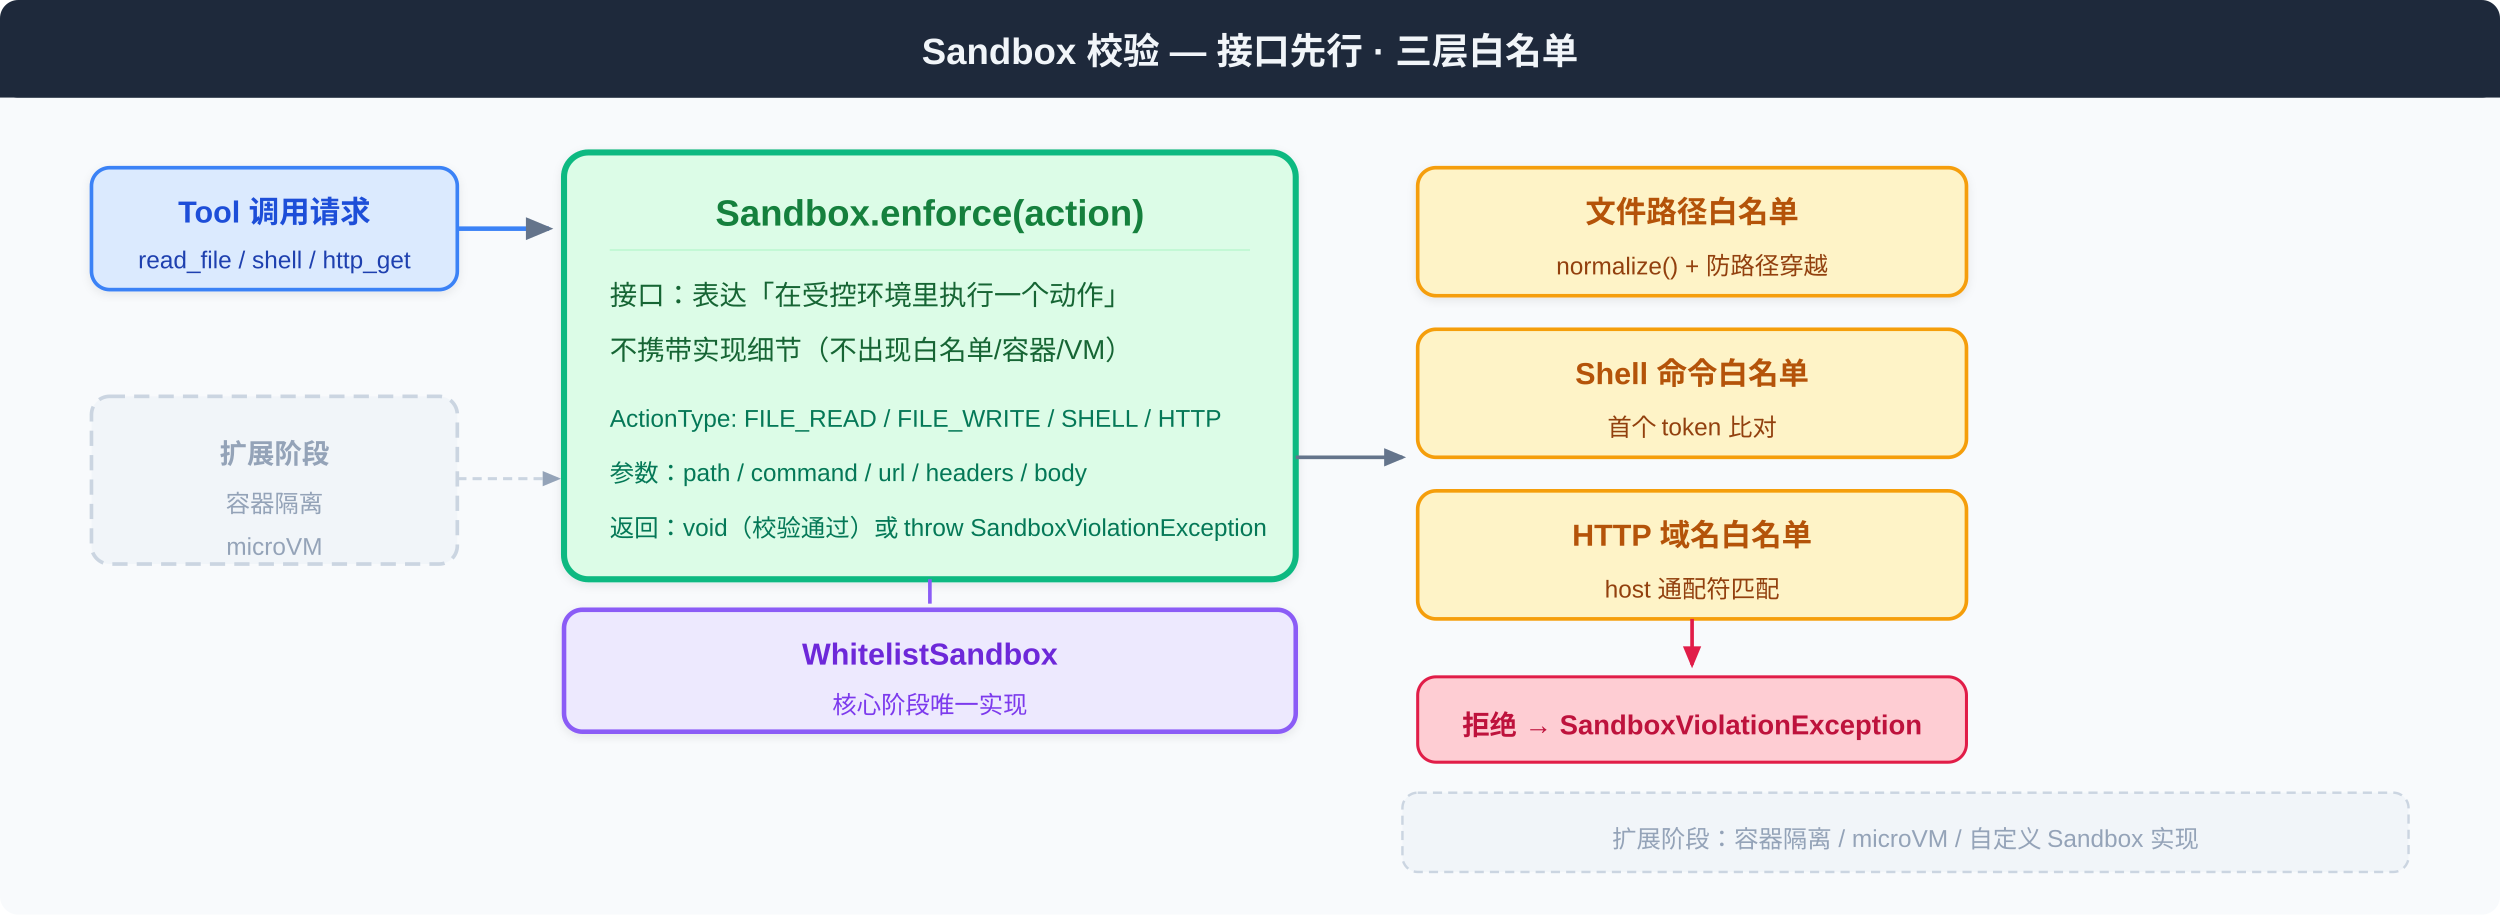
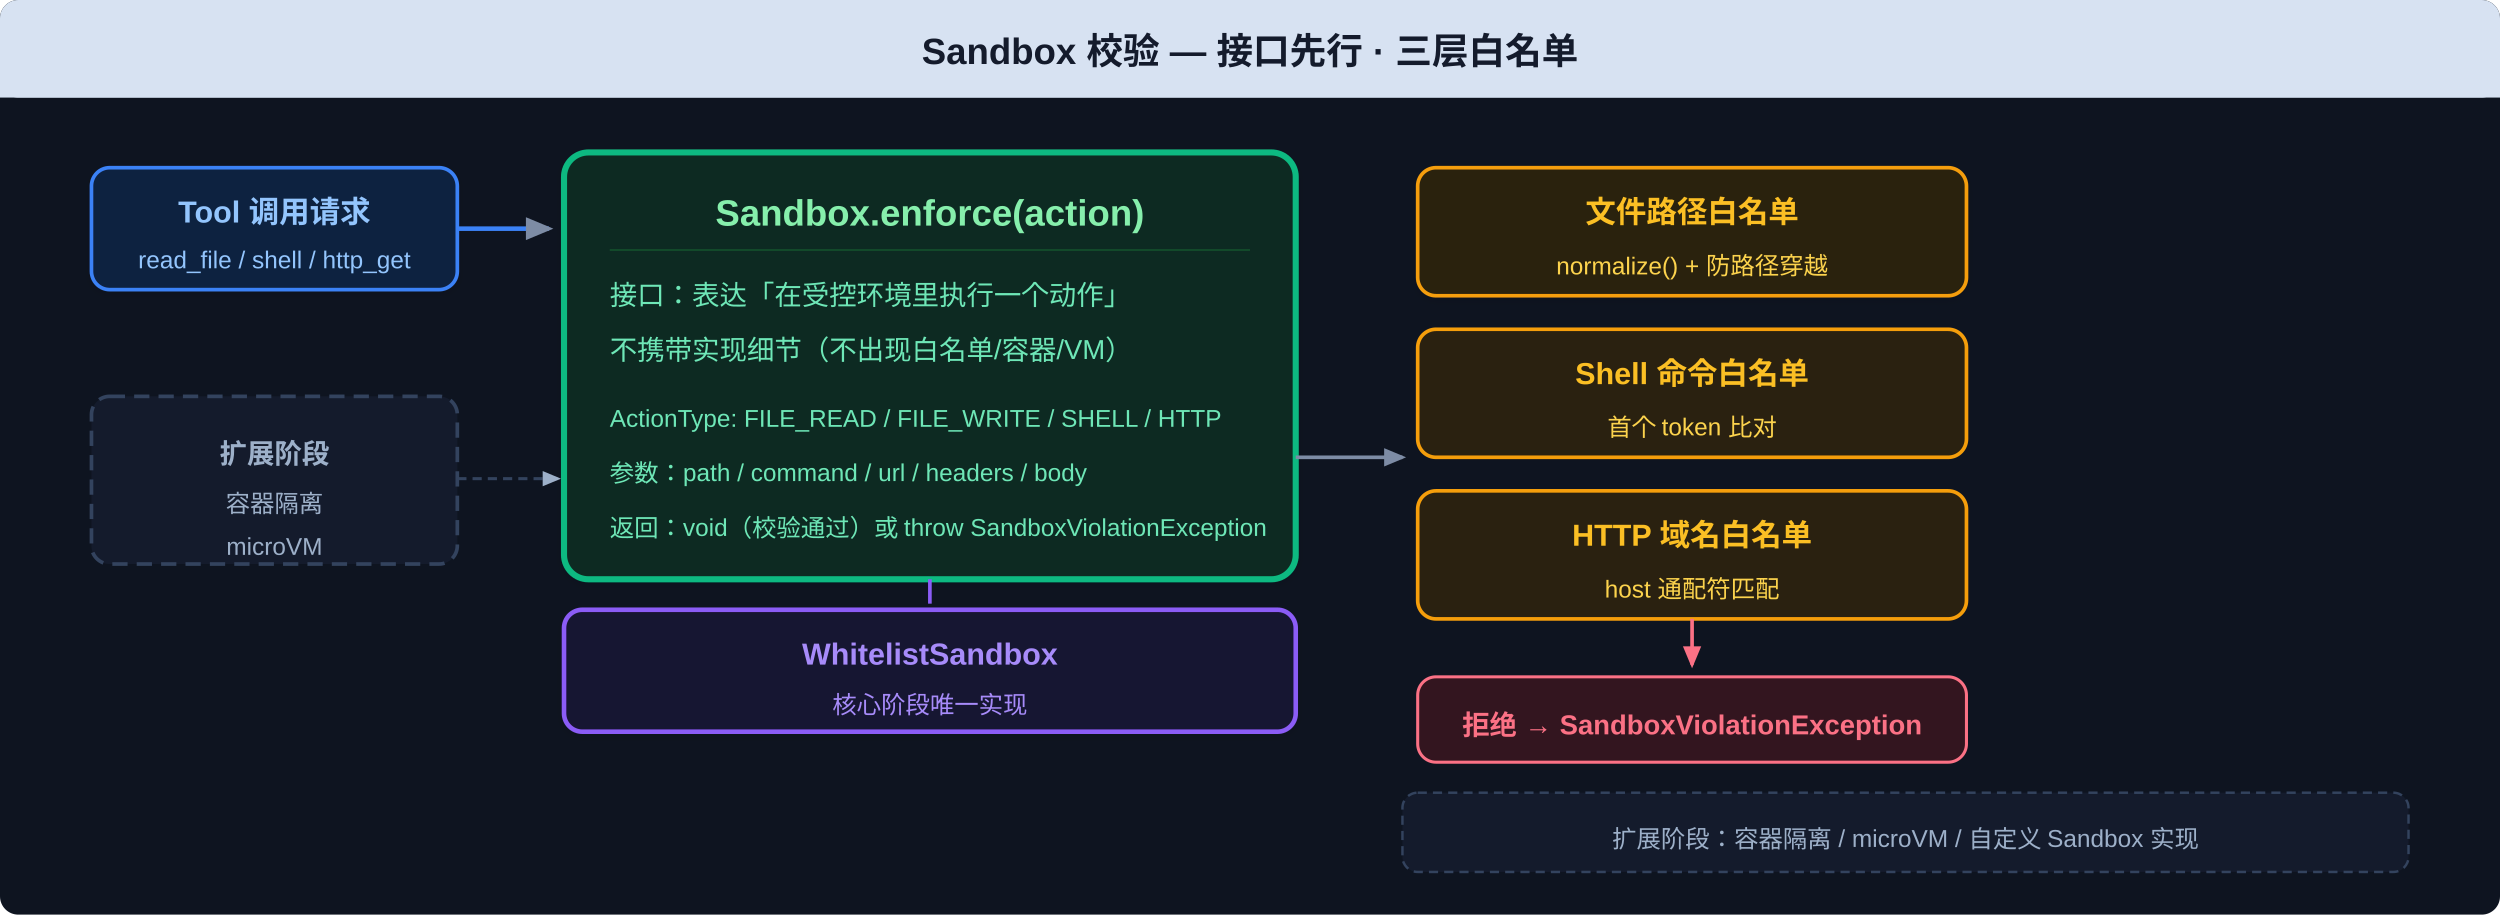
<svg xmlns="http://www.w3.org/2000/svg" viewBox="0 0 820 300" font-family="Arial, sans-serif">
  <defs>
    <marker id="a" markerWidth="6" markerHeight="5" refX="5" refY="2.5" orient="auto">
-       <path d="M0,0 L6,2.5 L0,5 Z" fill="#64748b" />
+       <path d="M0,0 L6,2.5 L0,5 Z" fill="#7d8ca5" />
    </marker>
    <marker id="aRed" markerWidth="6" markerHeight="5" refX="5" refY="2.5" orient="auto">
-       <path d="M0,0 L6,2.5 L0,5 Z" fill="#e11d48" />
+       <path d="M0,0 L6,2.5 L0,5 Z" fill="#fb7185" />
    </marker>
    <marker id="aGray" markerWidth="6" markerHeight="5" refX="5" refY="2.5" orient="auto">
-       <path d="M0,0 L6,2.5 L0,5 Z" fill="#94a3b8" />
+       <path d="M0,0 L6,2.5 L0,5 Z" fill="#9db0c9" />
    </marker>
    <filter id="sh">
      <feDropShadow dx="0" dy="1" stdDeviation="1.5" flood-opacity="0.08" />
    </filter>
  </defs>
-   <rect width="820" height="300" fill="#f8fafc" rx="6" />
-   <rect x="0" y="0" width="820" height="32" fill="#1e293b" rx="6" />
-   <rect x="0" y="16" width="820" height="16" fill="#1e293b" />
-   <text x="410" y="21" text-anchor="middle" fill="#f1f5f9" font-size="12" font-weight="bold">Sandbox 校验 — 接口先行 · 三层白名单</text>
-   <rect x="30" y="55" width="120" height="40" rx="6" fill="#dbeafe" stroke="#3b82f6" stroke-width="1.2" filter="url(#sh)" />
-   <text x="90" y="73" text-anchor="middle" font-size="10" font-weight="bold" fill="#1d4ed8">Tool 调用请求</text>
-   <text x="90" y="88" text-anchor="middle" font-size="8" fill="#1e40af">read_file / shell / http_get</text>
+   <rect width="820" height="300" fill="#0e1420" rx="6" />
+   <rect x="0" y="0" width="820" height="32" fill="#d7e2f2" rx="6" />
+   <rect x="0" y="16" width="820" height="16" fill="#d7e2f2" />
+   <text x="410" y="21" text-anchor="middle" fill="#141b2c" font-size="12" font-weight="bold">Sandbox 校验 — 接口先行 · 三层白名单</text>
+   <rect x="30" y="55" width="120" height="40" rx="6" fill="#10203f" stroke="#3b82f6" stroke-width="1.2" filter="url(#sh)" />
+   <text x="90" y="73" text-anchor="middle" font-size="10" font-weight="bold" fill="#93c5fd">Tool 调用请求</text>
+   <text x="90" y="88" text-anchor="middle" font-size="8" fill="#93c5fd">read_file / shell / http_get</text>
  <line x1="150" y1="75" x2="180" y2="75" stroke="#3b82f6" stroke-width="1.5" marker-end="url(#a)" />
-   <rect x="185" y="50" width="240" height="140" rx="8" fill="#dcfce7" stroke="#10b981" stroke-width="2" filter="url(#sh)" />
-   <text x="305" y="74" text-anchor="middle" font-size="12" font-weight="bold" fill="#15803d">Sandbox.enforce(action)</text>
-   <line x1="200" y1="82" x2="410" y2="82" stroke="#bbf7d0" stroke-width="0.5" />
-   <text x="200" y="100" font-size="9" fill="#166534">接口：表达「在受控环境里执行一个动作」</text>
-   <text x="200" y="118" font-size="9" fill="#166534">不携带实现细节（不出现白名单/容器/VM）</text>
-   <text x="200" y="140" font-size="8" fill="#047857">ActionType: FILE_READ / FILE_WRITE / SHELL / HTTP</text>
-   <text x="200" y="158" font-size="8" fill="#047857">参数：path / command / url / headers / body</text>
-   <text x="200" y="176" font-size="8" fill="#047857">返回：void（校验通过）或 throw SandboxViolationException</text>
-   <line x1="425" y1="150" x2="460" y2="150" stroke="#64748b" stroke-width="1.2" marker-end="url(#a)" />
-   <rect x="465" y="55" width="180" height="42" rx="6" fill="#fef3c7" stroke="#f59e0b" stroke-width="1.2" filter="url(#sh)" />
-   <text x="555" y="73" text-anchor="middle" font-size="10" font-weight="bold" fill="#b45309">文件路径白名单</text>
-   <text x="555" y="90" text-anchor="middle" font-size="8" fill="#92400e">normalize() + 防路径穿越</text>
-   <rect x="465" y="108" width="180" height="42" rx="6" fill="#fef3c7" stroke="#f59e0b" stroke-width="1.2" />
-   <text x="555" y="126" text-anchor="middle" font-size="10" font-weight="bold" fill="#b45309">Shell 命令白名单</text>
-   <text x="555" y="143" text-anchor="middle" font-size="8" fill="#92400e">首个 token 比对</text>
-   <rect x="465" y="161" width="180" height="42" rx="6" fill="#fef3c7" stroke="#f59e0b" stroke-width="1.2" />
-   <text x="555" y="179" text-anchor="middle" font-size="10" font-weight="bold" fill="#b45309">HTTP 域名白名单</text>
-   <text x="555" y="196" text-anchor="middle" font-size="8" fill="#92400e">host 通配符匹配</text>
-   <line x1="555" y1="203" x2="555" y2="218" stroke="#e11d48" stroke-width="1.2" marker-end="url(#aRed)" />
-   <rect x="465" y="222" width="180" height="28" rx="6" fill="#fecdd3" stroke="#e11d48" stroke-width="1" />
-   <text x="555" y="241" text-anchor="middle" font-size="9" font-weight="bold" fill="#be123c">拒绝 → SandboxViolationException</text>
-   <rect x="185" y="200" width="240" height="40" rx="6" fill="#ede9fe" stroke="#8b5cf6" stroke-width="1.5" filter="url(#sh)" />
-   <text x="305" y="218" text-anchor="middle" font-size="10" font-weight="bold" fill="#6d28d9">WhitelistSandbox</text>
-   <text x="305" y="234" text-anchor="middle" font-size="8" fill="#7c3aed">核心阶段唯一实现</text>
+   <rect x="185" y="50" width="240" height="140" rx="8" fill="#0d2b21" stroke="#10b981" stroke-width="2" filter="url(#sh)" />
+   <text x="305" y="74" text-anchor="middle" font-size="12" font-weight="bold" fill="#86efac">Sandbox.enforce(action)</text>
+   <line x1="200" y1="82" x2="410" y2="82" stroke="#14532d" stroke-width="0.5" />
+   <text x="200" y="100" font-size="9" fill="#6ee7b7">接口：表达「在受控环境里执行一个动作」</text>
+   <text x="200" y="118" font-size="9" fill="#6ee7b7">不携带实现细节（不出现白名单/容器/VM）</text>
+   <text x="200" y="140" font-size="8" fill="#6ee7b7">ActionType: FILE_READ / FILE_WRITE / SHELL / HTTP</text>
+   <text x="200" y="158" font-size="8" fill="#6ee7b7">参数：path / command / url / headers / body</text>
+   <text x="200" y="176" font-size="8" fill="#6ee7b7">返回：void（校验通过）或 throw SandboxViolationException</text>
+   <line x1="425" y1="150" x2="460" y2="150" stroke="#7d8ca5" stroke-width="1.2" marker-end="url(#a)" />
+   <rect x="465" y="55" width="180" height="42" rx="6" fill="#2a2110" stroke="#f59e0b" stroke-width="1.2" filter="url(#sh)" />
+   <text x="555" y="73" text-anchor="middle" font-size="10" font-weight="bold" fill="#fbbf24">文件路径白名单</text>
+   <text x="555" y="90" text-anchor="middle" font-size="8" fill="#fcd34d">normalize() + 防路径穿越</text>
+   <rect x="465" y="108" width="180" height="42" rx="6" fill="#2a2110" stroke="#f59e0b" stroke-width="1.2" />
+   <text x="555" y="126" text-anchor="middle" font-size="10" font-weight="bold" fill="#fbbf24">Shell 命令白名单</text>
+   <text x="555" y="143" text-anchor="middle" font-size="8" fill="#fcd34d">首个 token 比对</text>
+   <rect x="465" y="161" width="180" height="42" rx="6" fill="#2a2110" stroke="#f59e0b" stroke-width="1.2" />
+   <text x="555" y="179" text-anchor="middle" font-size="10" font-weight="bold" fill="#fbbf24">HTTP 域名白名单</text>
+   <text x="555" y="196" text-anchor="middle" font-size="8" fill="#fcd34d">host 通配符匹配</text>
+   <line x1="555" y1="203" x2="555" y2="218" stroke="#fb7185" stroke-width="1.2" marker-end="url(#aRed)" />
+   <rect x="465" y="222" width="180" height="28" rx="6" fill="#33151f" stroke="#fb7185" stroke-width="1" />
+   <text x="555" y="241" text-anchor="middle" font-size="9" font-weight="bold" fill="#fb7185">拒绝 → SandboxViolationException</text>
+   <rect x="185" y="200" width="240" height="40" rx="6" fill="#191233" stroke="#8b5cf6" stroke-width="1.5" filter="url(#sh)" />
+   <text x="305" y="218" text-anchor="middle" font-size="10" font-weight="bold" fill="#a78bfa">WhitelistSandbox</text>
+   <text x="305" y="234" text-anchor="middle" font-size="8" fill="#a78bfa">核心阶段唯一实现</text>
  <line x1="305" y1="190" x2="305" y2="198" stroke="#8b5cf6" stroke-width="1.2" />
-   <rect x="30" y="130" width="120" height="55" rx="6" fill="#f1f5f9" stroke="#cbd5e1" stroke-width="1.2" stroke-dasharray="5,3" />
-   <text x="90" y="152" text-anchor="middle" font-size="9" font-weight="bold" fill="#94a3b8">扩展阶段</text>
-   <text x="90" y="168" text-anchor="middle" font-size="8" fill="#94a3b8">容器隔离</text>
-   <text x="90" y="182" text-anchor="middle" font-size="8" fill="#94a3b8">microVM</text>
-   <line x1="150" y1="157" x2="183" y2="157" stroke="#cbd5e1" stroke-width="1" stroke-dasharray="3,2" marker-end="url(#aGray)" />
-   <rect x="460" y="260" width="330" height="26" rx="5" fill="#f1f5f9" stroke="#cbd5e1" stroke-width="0.8" stroke-dasharray="3,2" />
-   <text x="625" y="278" text-anchor="middle" font-size="8" fill="#94a3b8">扩展阶段：容器隔离 / microVM / 自定义 Sandbox 实现</text>
+   <rect x="30" y="130" width="120" height="55" rx="6" fill="#141b2c" stroke="#33435e" stroke-width="1.2" stroke-dasharray="5,3" />
+   <text x="90" y="152" text-anchor="middle" font-size="9" font-weight="bold" fill="#9db0c9">扩展阶段</text>
+   <text x="90" y="168" text-anchor="middle" font-size="8" fill="#9db0c9">容器隔离</text>
+   <text x="90" y="182" text-anchor="middle" font-size="8" fill="#9db0c9">microVM</text>
+   <line x1="150" y1="157" x2="183" y2="157" stroke="#33435e" stroke-width="1" stroke-dasharray="3,2" marker-end="url(#aGray)" />
+   <rect x="460" y="260" width="330" height="26" rx="5" fill="#141b2c" stroke="#33435e" stroke-width="0.8" stroke-dasharray="3,2" />
+   <text x="625" y="278" text-anchor="middle" font-size="8" fill="#9db0c9">扩展阶段：容器隔离 / microVM / 自定义 Sandbox 实现</text>
</svg>
